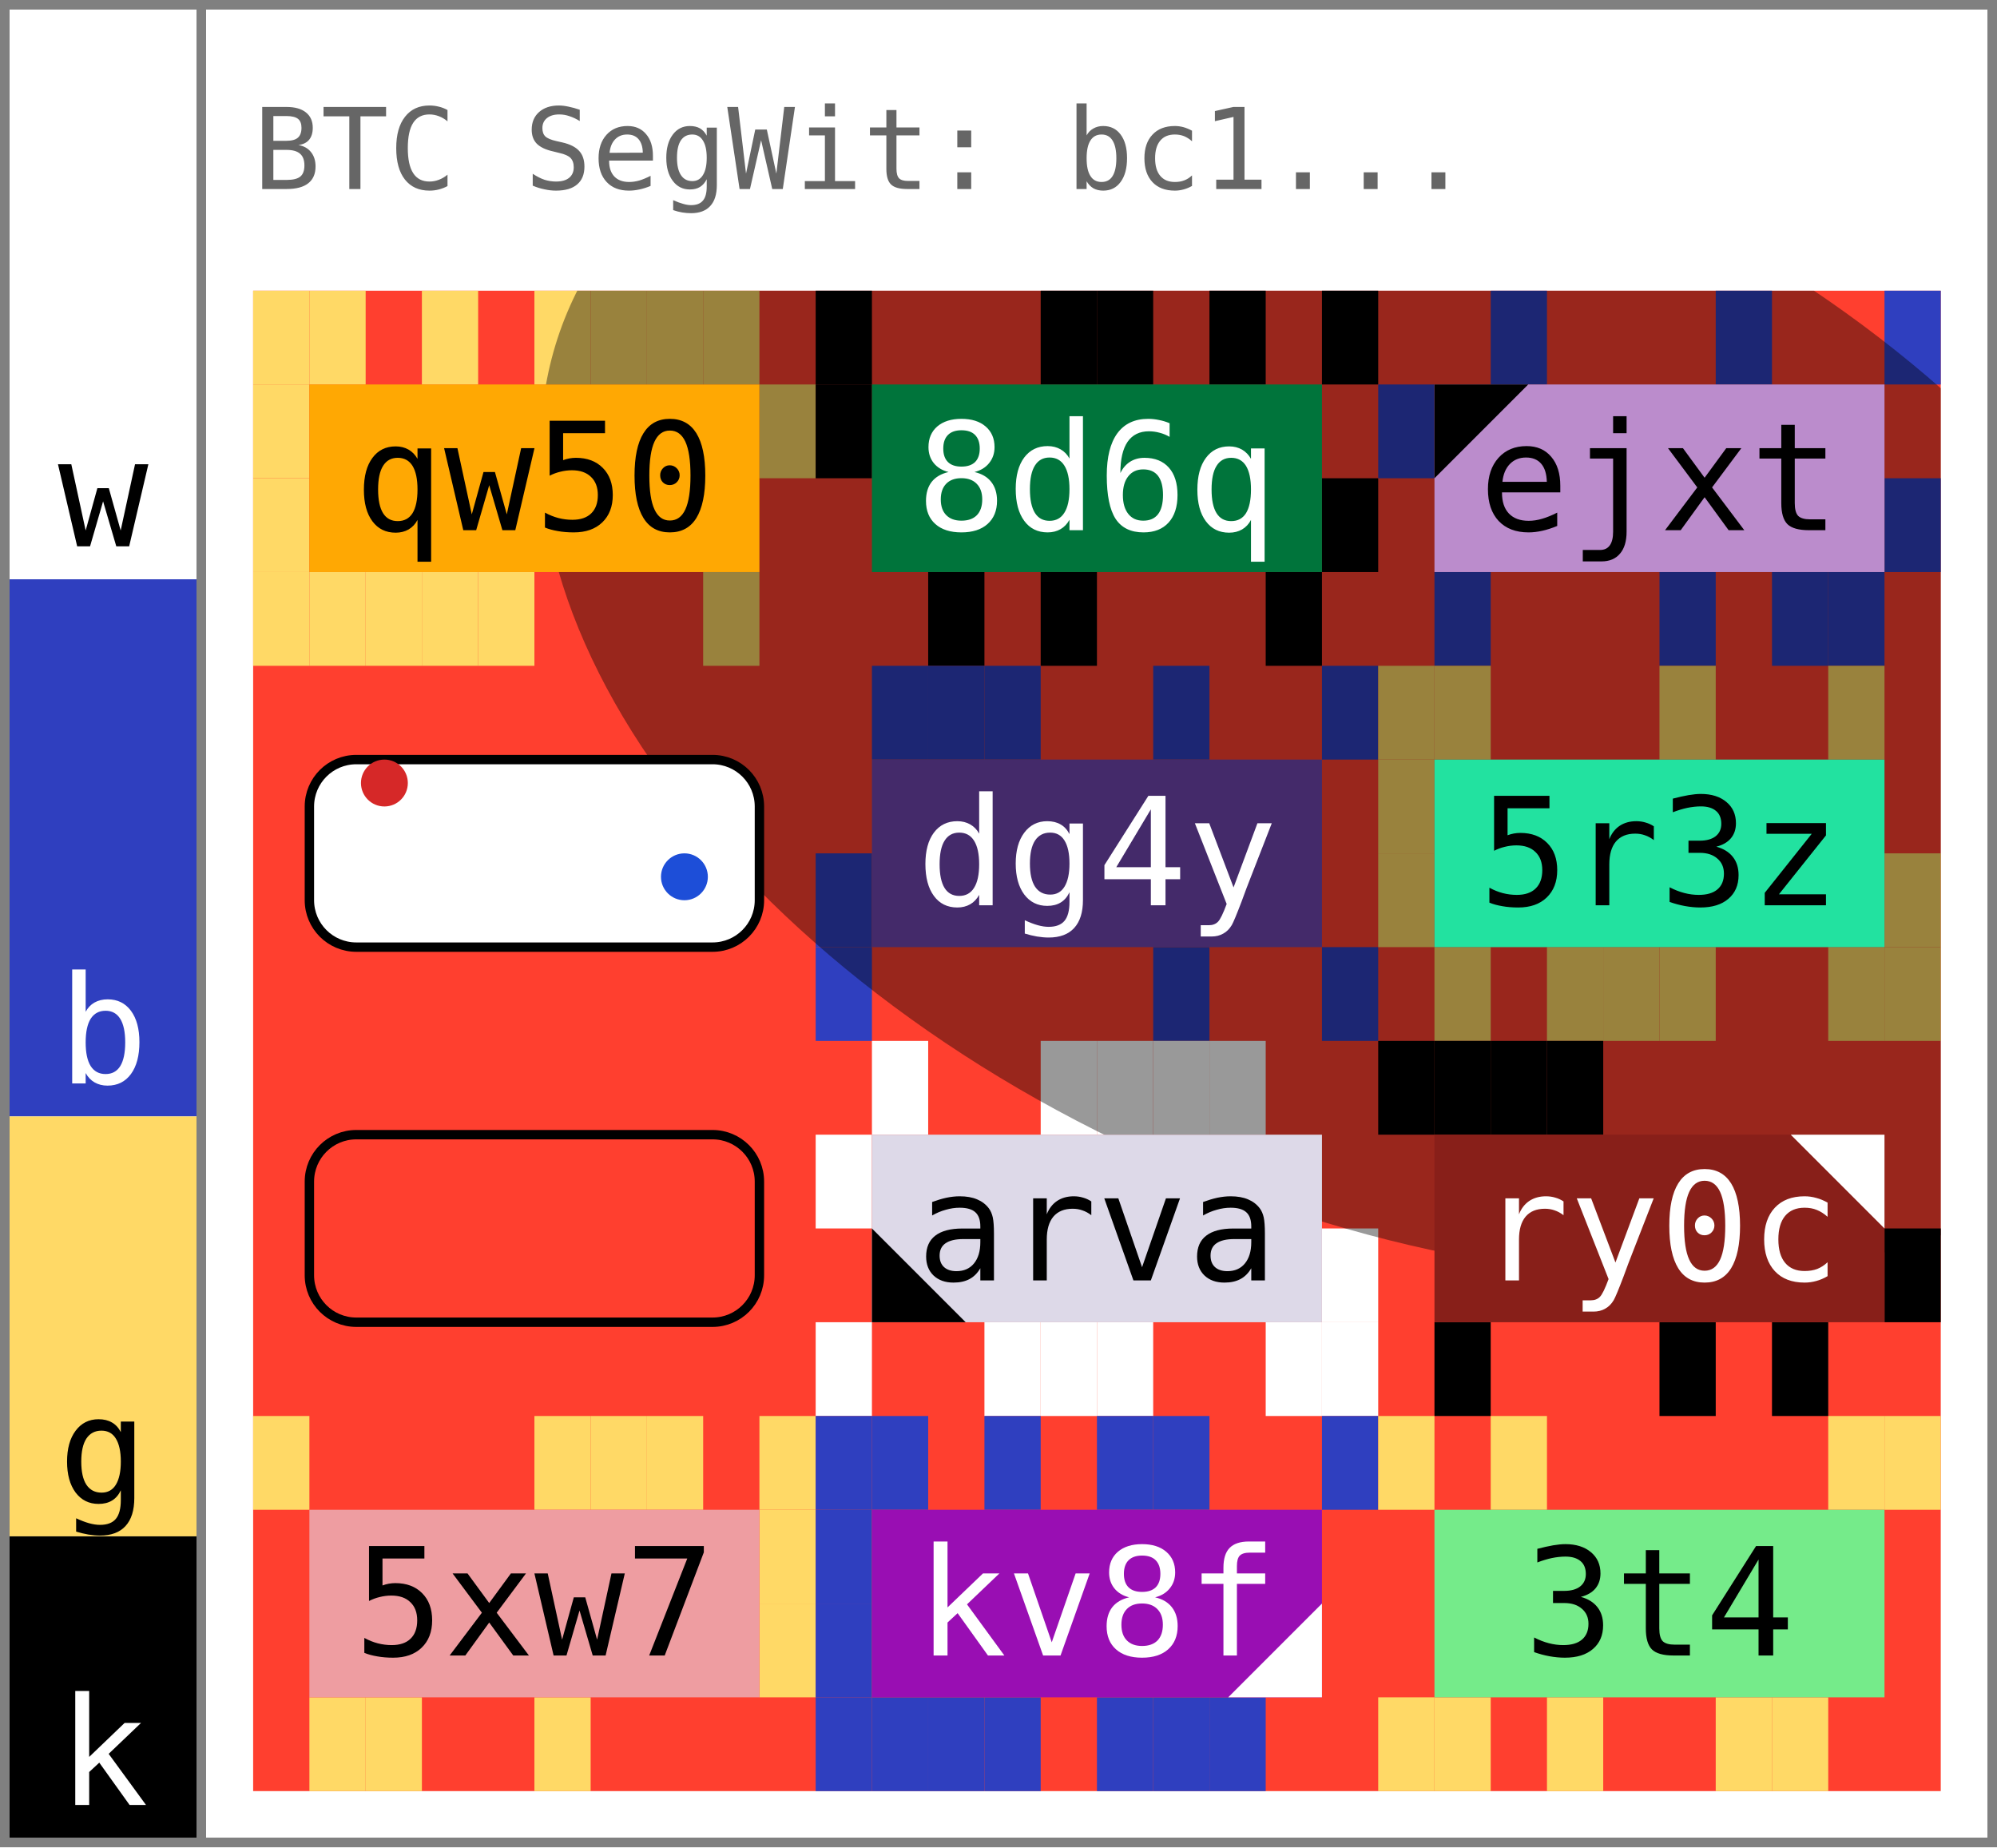
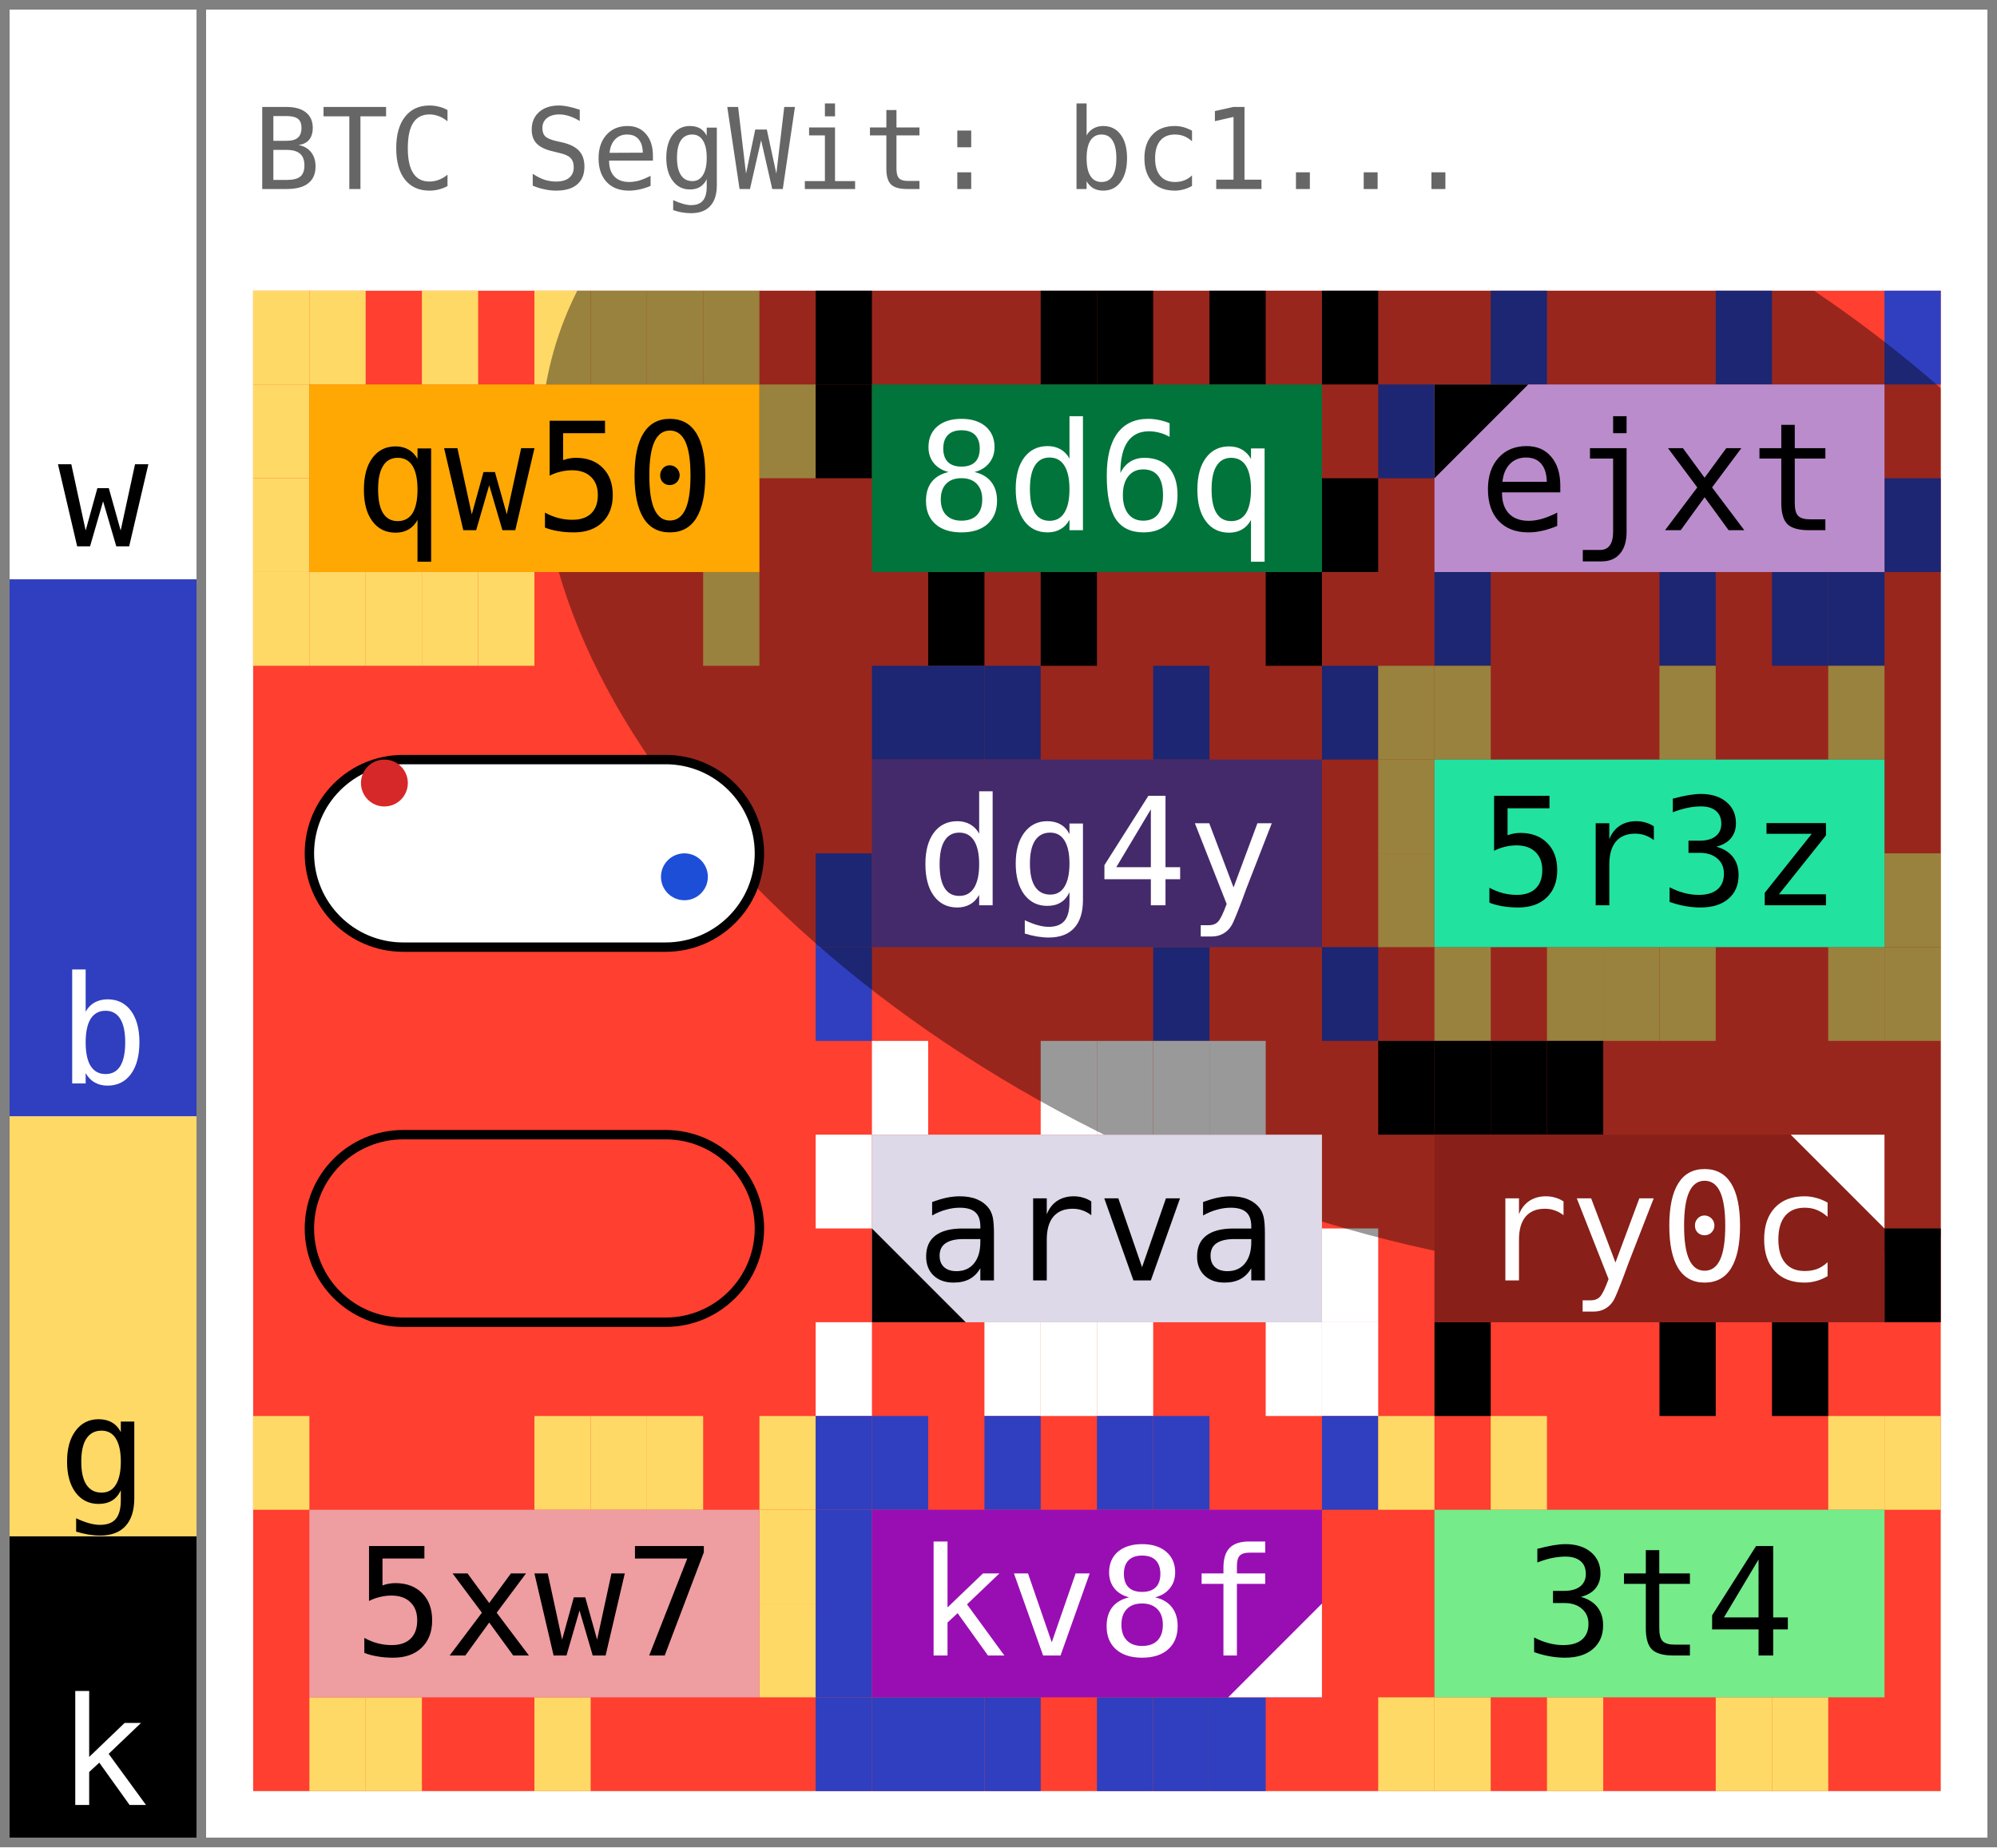
<svg xmlns="http://www.w3.org/2000/svg" width="213.0" height="197.0" viewBox="0 0 213.0 197.0" data-entviz-version="v6" data-entviz-lib="0.5.0" data-input-bytes="42" data-cols="3" data-rows="4">
  <defs>
    <clipPath id="grid-clip-fe25eb8a2ab1916a-3x4">
      <rect x="27.0" y="31.0" width="180.0" height="160.0" />
    </clipPath>
  </defs>
  <rect x="0" y="0" width="213.0" height="197.0" fill="#ffffff" />
  <g data-channel="grid">
    <rect x="27.0" y="31.0" width="180.0" height="160.0" fill="#ff3f2f" />
    <g>
      <rect x="27.0" y="31.0" width="6.0" height="10.0" fill="#ffd966" />
      <rect x="33.0" y="31.0" width="6.0" height="10.0" fill="#ffd966" />
      <rect x="45.0" y="31.0" width="6.0" height="10.0" fill="#ffd966" />
      <rect x="57.0" y="31.0" width="6.0" height="10.0" fill="#ffd966" />
      <rect x="63.0" y="31.0" width="6.0" height="10.0" fill="#ffd966" />
      <rect x="69.0" y="31.0" width="6.0" height="10.0" fill="#ffd966" />
      <rect x="75.0" y="31.0" width="6.0" height="10.0" fill="#ffd966" />
      <rect x="81.0" y="41.0" width="6.0" height="10.0" fill="#ffd966" />
      <rect x="75.0" y="61.0" width="6.0" height="10.0" fill="#ffd966" />
      <rect x="51.0" y="61.0" width="6.0" height="10.0" fill="#ffd966" />
      <rect x="45.0" y="61.0" width="6.0" height="10.0" fill="#ffd966" />
      <rect x="39.0" y="61.0" width="6.0" height="10.0" fill="#ffd966" />
      <rect x="33.0" y="61.0" width="6.0" height="10.0" fill="#ffd966" />
      <rect x="27.0" y="61.0" width="6.0" height="10.0" fill="#ffd966" />
      <rect x="27.0" y="51.0" width="6.0" height="10.0" fill="#ffd966" />
      <rect x="27.0" y="41.0" width="6.0" height="10.0" fill="#ffd966" />
      <rect x="87.0" y="31.0" width="6.0" height="10.0" fill="#000000" />
      <rect x="111.0" y="31.0" width="6.0" height="10.0" fill="#000000" />
      <rect x="117.0" y="31.0" width="6.0" height="10.0" fill="#000000" />
      <rect x="129.0" y="31.0" width="6.0" height="10.0" fill="#000000" />
      <rect x="141.0" y="31.0" width="6.0" height="10.0" fill="#000000" />
      <rect x="141.0" y="51.0" width="6.0" height="10.0" fill="#000000" />
      <rect x="135.0" y="61.0" width="6.0" height="10.0" fill="#000000" />
      <rect x="111.0" y="61.0" width="6.0" height="10.0" fill="#000000" />
      <rect x="99.0" y="61.0" width="6.0" height="10.0" fill="#000000" />
      <rect x="87.0" y="41.0" width="6.0" height="10.0" fill="#000000" />
      <rect x="159.0" y="31.0" width="6.0" height="10.0" fill="#2f3fbf" />
      <rect x="183.0" y="31.0" width="6.0" height="10.0" fill="#2f3fbf" />
      <rect x="201.0" y="31.0" width="6.0" height="10.0" fill="#2f3fbf" />
      <rect x="201.0" y="51.0" width="6.0" height="10.0" fill="#2f3fbf" />
      <rect x="195.0" y="61.0" width="6.0" height="10.0" fill="#2f3fbf" />
      <rect x="189.0" y="61.0" width="6.0" height="10.0" fill="#2f3fbf" />
      <rect x="177.0" y="61.0" width="6.0" height="10.0" fill="#2f3fbf" />
      <rect x="153.0" y="61.0" width="6.0" height="10.0" fill="#2f3fbf" />
      <rect x="147.0" y="41.0" width="6.0" height="10.0" fill="#2f3fbf" />
      <rect x="93.0" y="71.0" width="6.0" height="10.0" fill="#2f3fbf" />
      <rect x="99.0" y="71.0" width="6.0" height="10.0" fill="#2f3fbf" />
      <rect x="105.0" y="71.0" width="6.0" height="10.0" fill="#2f3fbf" />
      <rect x="123.0" y="71.0" width="6.0" height="10.0" fill="#2f3fbf" />
      <rect x="141.0" y="71.0" width="6.0" height="10.0" fill="#2f3fbf" />
      <rect x="141.0" y="101.0" width="6.0" height="10.0" fill="#2f3fbf" />
      <rect x="123.0" y="101.0" width="6.0" height="10.0" fill="#2f3fbf" />
      <rect x="87.0" y="101.0" width="6.0" height="10.0" fill="#2f3fbf" />
      <rect x="87.0" y="91.0" width="6.0" height="10.0" fill="#2f3fbf" />
      <rect x="147.0" y="71.0" width="6.0" height="10.0" fill="#ffd966" />
      <rect x="153.0" y="71.0" width="6.0" height="10.0" fill="#ffd966" />
      <rect x="177.0" y="71.0" width="6.0" height="10.0" fill="#ffd966" />
      <rect x="195.0" y="71.0" width="6.0" height="10.0" fill="#ffd966" />
      <rect x="201.0" y="91.0" width="6.0" height="10.0" fill="#ffd966" />
      <rect x="201.0" y="101.0" width="6.0" height="10.0" fill="#ffd966" />
      <rect x="195.0" y="101.0" width="6.0" height="10.0" fill="#ffd966" />
      <rect x="177.0" y="101.0" width="6.0" height="10.0" fill="#ffd966" />
      <rect x="171.0" y="101.0" width="6.0" height="10.0" fill="#ffd966" />
      <rect x="165.0" y="101.0" width="6.0" height="10.0" fill="#ffd966" />
      <rect x="153.0" y="101.0" width="6.0" height="10.0" fill="#ffd966" />
      <rect x="147.0" y="91.0" width="6.0" height="10.0" fill="#ffd966" />
      <rect x="147.0" y="81.0" width="6.0" height="10.0" fill="#ffd966" />
      <rect x="93.0" y="111.0" width="6.0" height="10.0" fill="#ffffff" />
      <rect x="111.0" y="111.0" width="6.0" height="10.0" fill="#ffffff" />
      <rect x="117.0" y="111.0" width="6.0" height="10.0" fill="#ffffff" />
      <rect x="123.0" y="111.0" width="6.0" height="10.0" fill="#ffffff" />
      <rect x="129.0" y="111.0" width="6.0" height="10.0" fill="#ffffff" />
      <rect x="141.0" y="131.0" width="6.0" height="10.0" fill="#ffffff" />
      <rect x="141.0" y="141.0" width="6.0" height="10.0" fill="#ffffff" />
      <rect x="135.0" y="141.0" width="6.0" height="10.0" fill="#ffffff" />
      <rect x="117.0" y="141.0" width="6.0" height="10.0" fill="#ffffff" />
      <rect x="111.0" y="141.0" width="6.0" height="10.0" fill="#ffffff" />
      <rect x="105.0" y="141.0" width="6.0" height="10.0" fill="#ffffff" />
      <rect x="87.0" y="141.0" width="6.0" height="10.0" fill="#ffffff" />
      <rect x="87.0" y="121.0" width="6.0" height="10.0" fill="#ffffff" />
      <rect x="147.0" y="111.0" width="6.0" height="10.0" fill="#000000" />
      <rect x="153.0" y="111.0" width="6.0" height="10.0" fill="#000000" />
      <rect x="159.0" y="111.0" width="6.0" height="10.0" fill="#000000" />
      <rect x="165.0" y="111.0" width="6.0" height="10.0" fill="#000000" />
      <rect x="201.0" y="131.0" width="6.0" height="10.0" fill="#000000" />
      <rect x="189.0" y="141.0" width="6.0" height="10.0" fill="#000000" />
      <rect x="177.0" y="141.0" width="6.0" height="10.0" fill="#000000" />
      <rect x="153.0" y="141.0" width="6.0" height="10.0" fill="#000000" />
      <rect x="27.0" y="151.0" width="6.0" height="10.0" fill="#ffd966" />
      <rect x="57.0" y="151.0" width="6.0" height="10.0" fill="#ffd966" />
      <rect x="63.0" y="151.0" width="6.0" height="10.0" fill="#ffd966" />
      <rect x="69.0" y="151.0" width="6.0" height="10.0" fill="#ffd966" />
      <rect x="81.0" y="151.0" width="6.0" height="10.0" fill="#ffd966" />
      <rect x="81.0" y="161.0" width="6.0" height="10.0" fill="#ffd966" />
      <rect x="81.0" y="171.0" width="6.0" height="10.0" fill="#ffd966" />
      <rect x="57.0" y="181.0" width="6.0" height="10.0" fill="#ffd966" />
      <rect x="39.0" y="181.0" width="6.0" height="10.0" fill="#ffd966" />
      <rect x="33.0" y="181.0" width="6.0" height="10.0" fill="#ffd966" />
      <rect x="87.0" y="151.0" width="6.0" height="10.0" fill="#2f3fbf" />
      <rect x="93.0" y="151.0" width="6.0" height="10.0" fill="#2f3fbf" />
      <rect x="105.0" y="151.0" width="6.0" height="10.0" fill="#2f3fbf" />
      <rect x="117.0" y="151.0" width="6.0" height="10.0" fill="#2f3fbf" />
      <rect x="123.0" y="151.0" width="6.0" height="10.0" fill="#2f3fbf" />
      <rect x="141.0" y="151.0" width="6.0" height="10.0" fill="#2f3fbf" />
      <rect x="129.0" y="181.0" width="6.0" height="10.0" fill="#2f3fbf" />
      <rect x="123.0" y="181.0" width="6.0" height="10.0" fill="#2f3fbf" />
      <rect x="117.0" y="181.0" width="6.0" height="10.0" fill="#2f3fbf" />
      <rect x="105.0" y="181.0" width="6.0" height="10.0" fill="#2f3fbf" />
      <rect x="99.0" y="181.0" width="6.0" height="10.0" fill="#2f3fbf" />
      <rect x="93.0" y="181.0" width="6.0" height="10.0" fill="#2f3fbf" />
      <rect x="87.0" y="181.0" width="6.0" height="10.0" fill="#2f3fbf" />
      <rect x="87.0" y="171.0" width="6.0" height="10.0" fill="#2f3fbf" />
      <rect x="87.0" y="161.0" width="6.0" height="10.0" fill="#2f3fbf" />
      <rect x="147.0" y="151.0" width="6.0" height="10.0" fill="#ffd966" />
      <rect x="159.0" y="151.0" width="6.0" height="10.0" fill="#ffd966" />
      <rect x="195.0" y="151.0" width="6.0" height="10.0" fill="#ffd966" />
      <rect x="201.0" y="151.0" width="6.0" height="10.0" fill="#ffd966" />
      <rect x="189.0" y="181.0" width="6.0" height="10.0" fill="#ffd966" />
      <rect x="183.0" y="181.0" width="6.0" height="10.0" fill="#ffd966" />
      <rect x="165.0" y="181.0" width="6.0" height="10.0" fill="#ffd966" />
      <rect x="153.0" y="181.0" width="6.0" height="10.0" fill="#ffd966" />
      <rect x="147.0" y="181.0" width="6.0" height="10.0" fill="#ffd966" />
    </g>
    <g clip-path="url(#grid-clip-fe25eb8a2ab1916a-3x4)" data-channel="ellipse" data-ellipse-anchor-x="147.0" data-ellipse-anchor-y="71.0" data-ellipse-rx="94.3563288815329" data-ellipse-ry="57.69991334482228" data-ellipse-rotation-deg="24.0">
      <ellipse cx="147.0" cy="71.0" rx="94.356" ry="57.7" transform="rotate(24.0 147.0 71.0)" fill="#000000" fill-opacity="0.4" />
    </g>
    <g>
      <g data-channel="cell" data-cell-index="0" data-cell-row="0" data-cell-col="0">
        <rect x="33.0" y="41.0" width="48.0" height="20.0" fill="#ffa803" />
        <text x="57.0" y="51.0" fill="#000000" style="font-family: &quot;JetBrains Mono&quot;, &quot;Menlo&quot;, &quot;Consolas&quot;, &quot;DejaVu Sans Mono&quot;, &quot;Liberation Mono&quot;, &quot;Roboto Mono&quot;, &quot;Noto Sans Mono&quot;, monospace; font-size: 16.0px;" text-anchor="middle" dominant-baseline="central">qw50</text>
      </g>
      <g data-channel="cell" data-cell-index="1" data-cell-row="0" data-cell-col="1">
        <rect x="93.0" y="41.0" width="48.0" height="20.0" fill="#00743b" />
        <text x="117.0" y="51.0" fill="#ffffff" style="font-family: &quot;JetBrains Mono&quot;, &quot;Menlo&quot;, &quot;Consolas&quot;, &quot;DejaVu Sans Mono&quot;, &quot;Liberation Mono&quot;, &quot;Roboto Mono&quot;, &quot;Noto Sans Mono&quot;, monospace; font-size: 16.0px;" text-anchor="middle" dominant-baseline="central">8d6q</text>
      </g>
      <g data-channel="cell" data-cell-index="2" data-cell-row="0" data-cell-col="2" data-cell-quartile="1">
        <rect x="153.0" y="41.0" width="48.0" height="20.0" fill="#bb8ccc" />
        <text x="177.0" y="51.0" fill="#000000" style="font-family: &quot;JetBrains Mono&quot;, &quot;Menlo&quot;, &quot;Consolas&quot;, &quot;DejaVu Sans Mono&quot;, &quot;Liberation Mono&quot;, &quot;Roboto Mono&quot;, &quot;Noto Sans Mono&quot;, monospace; font-size: 16.0px;" text-anchor="middle" dominant-baseline="central">ejxt</text>
        <polygon points="153.0,41.0 163.0,41.0 153.0,51.0" fill="#000000" />
      </g>
      <g data-channel="cell" data-cell-index="3" data-cell-row="1" data-cell-col="0" data-cell-blank="true" data-cell-blank-map="true">
-         <rect x="33.0" y="81.0" width="48.0" height="20.0" rx="5.0" ry="5.0" fill="#ffffff" stroke="#000000" stroke-width="1" />
+         <rect x="33.0" y="81.0" width="48.0" height="20.0" rx="10.0" ry="10.0" fill="#ffffff" stroke="#000000" stroke-width="1" />
        <circle cx="41.0" cy="83.5" r="2.5" fill="#d62828" data-blank-map-max="true" />
        <circle cx="73.0" cy="93.5" r="2.5" fill="#1d4ed8" data-blank-map-min="true" />
      </g>
      <g data-channel="cell" data-cell-index="4" data-cell-row="1" data-cell-col="1">
        <rect x="93.0" y="81.0" width="48.0" height="20.0" fill="#442a6a" />
        <text x="117.0" y="91.0" fill="#ffffff" style="font-family: &quot;JetBrains Mono&quot;, &quot;Menlo&quot;, &quot;Consolas&quot;, &quot;DejaVu Sans Mono&quot;, &quot;Liberation Mono&quot;, &quot;Roboto Mono&quot;, &quot;Noto Sans Mono&quot;, monospace; font-size: 16.0px;" text-anchor="middle" dominant-baseline="central">dg4y</text>
      </g>
      <g data-channel="cell" data-cell-index="5" data-cell-row="1" data-cell-col="2">
        <rect x="153.0" y="81.0" width="48.0" height="20.0" fill="#22e2a0" />
        <text x="177.0" y="91.0" fill="#000000" style="font-family: &quot;JetBrains Mono&quot;, &quot;Menlo&quot;, &quot;Consolas&quot;, &quot;DejaVu Sans Mono&quot;, &quot;Liberation Mono&quot;, &quot;Roboto Mono&quot;, &quot;Noto Sans Mono&quot;, monospace; font-size: 16.0px;" text-anchor="middle" dominant-baseline="central">5r3z</text>
      </g>
      <g data-channel="cell" data-cell-index="6" data-cell-row="2" data-cell-col="0" data-cell-blank="true">
-         <rect x="33.0" y="121.0" width="48.0" height="20.0" rx="5.0" ry="5.0" fill="none" stroke="#000000" stroke-width="1" />
+         <rect x="33.0" y="121.0" width="48.0" height="20.0" rx="10.0" ry="10.0" fill="none" stroke="#000000" stroke-width="1" />
      </g>
      <g data-channel="cell" data-cell-index="7" data-cell-row="2" data-cell-col="1" data-cell-quartile="4">
        <rect x="93.0" y="121.0" width="48.0" height="20.0" fill="#ddd9e8" />
        <text x="117.0" y="131.0" fill="#000000" style="font-family: &quot;JetBrains Mono&quot;, &quot;Menlo&quot;, &quot;Consolas&quot;, &quot;DejaVu Sans Mono&quot;, &quot;Liberation Mono&quot;, &quot;Roboto Mono&quot;, &quot;Noto Sans Mono&quot;, monospace; font-size: 16.0px;" text-anchor="middle" dominant-baseline="central">arva</text>
        <polygon points="93.0,141.0 93.0,131.0 103.0,141.0" fill="#000000" />
      </g>
      <g data-channel="cell" data-cell-index="8" data-cell-row="2" data-cell-col="2" data-cell-quartile="2">
        <rect x="153.0" y="121.0" width="48.0" height="20.0" fill="#881f19" />
        <text x="177.0" y="131.0" fill="#ffffff" style="font-family: &quot;JetBrains Mono&quot;, &quot;Menlo&quot;, &quot;Consolas&quot;, &quot;DejaVu Sans Mono&quot;, &quot;Liberation Mono&quot;, &quot;Roboto Mono&quot;, &quot;Noto Sans Mono&quot;, monospace; font-size: 16.0px;" text-anchor="middle" dominant-baseline="central">ry0c</text>
        <polygon points="201.0,121.0 191.0,121.0 201.0,131.0" fill="#ffffff" />
      </g>
      <g data-channel="cell" data-cell-index="9" data-cell-row="3" data-cell-col="0">
        <rect x="33.0" y="161.0" width="48.0" height="20.0" fill="#ee9da1" />
        <text x="57.0" y="171.0" fill="#000000" style="font-family: &quot;JetBrains Mono&quot;, &quot;Menlo&quot;, &quot;Consolas&quot;, &quot;DejaVu Sans Mono&quot;, &quot;Liberation Mono&quot;, &quot;Roboto Mono&quot;, &quot;Noto Sans Mono&quot;, monospace; font-size: 16.0px;" text-anchor="middle" dominant-baseline="central">5xw7</text>
      </g>
      <g data-channel="cell" data-cell-index="10" data-cell-row="3" data-cell-col="1" data-cell-quartile="3">
        <rect x="93.0" y="161.0" width="48.0" height="20.0" fill="#990eb3" />
        <text x="117.0" y="171.0" fill="#ffffff" style="font-family: &quot;JetBrains Mono&quot;, &quot;Menlo&quot;, &quot;Consolas&quot;, &quot;DejaVu Sans Mono&quot;, &quot;Liberation Mono&quot;, &quot;Roboto Mono&quot;, &quot;Noto Sans Mono&quot;, monospace; font-size: 16.0px;" text-anchor="middle" dominant-baseline="central">kv8f</text>
        <polygon points="141.0,181.0 141.0,171.0 131.0,181.0" fill="#ffffff" />
      </g>
      <g data-channel="cell" data-cell-index="11" data-cell-row="3" data-cell-col="2">
        <rect x="153.0" y="161.0" width="48.0" height="20.0" fill="#75eb8a" />
        <text x="177.0" y="171.0" fill="#000000" style="font-family: &quot;JetBrains Mono&quot;, &quot;Menlo&quot;, &quot;Consolas&quot;, &quot;DejaVu Sans Mono&quot;, &quot;Liberation Mono&quot;, &quot;Roboto Mono&quot;, &quot;Noto Sans Mono&quot;, monospace; font-size: 16.0px;" text-anchor="middle" dominant-baseline="central">3t4</text>
      </g>
    </g>
  </g>
  <g data-channel="color-bar">
    <g data-color-bar-rank="0" data-color-bar-band="W">
      <rect x="1" y="1" width="20.0" height="60.776" fill="#ffffff" />
      <text x="11.0" y="58.256" fill="#000000" style="font-family: &quot;JetBrains Mono&quot;, &quot;Menlo&quot;, &quot;Consolas&quot;, &quot;DejaVu Sans Mono&quot;, &quot;Liberation Mono&quot;, &quot;Roboto Mono&quot;, &quot;Noto Sans Mono&quot;, monospace; font-size: 16.0px;" text-anchor="middle" data-color-bar-letter="true">w</text>
    </g>
    <g data-color-bar-rank="1" data-color-bar-band="B">
      <rect x="1" y="61.776" width="20.0" height="57.279" fill="#2f3fbf" />
      <text x="11.0" y="115.535" fill="#ffffff" style="font-family: &quot;JetBrains Mono&quot;, &quot;Menlo&quot;, &quot;Consolas&quot;, &quot;DejaVu Sans Mono&quot;, &quot;Liberation Mono&quot;, &quot;Roboto Mono&quot;, &quot;Noto Sans Mono&quot;, monospace; font-size: 16.0px;" text-anchor="middle" data-color-bar-letter="true">b</text>
    </g>
    <g data-color-bar-rank="2" data-color-bar-band="G">
      <rect x="1" y="119.055" width="20.0" height="44.778" fill="#ffd966" />
      <text x="11.0" y="160.313" fill="#000000" style="font-family: &quot;JetBrains Mono&quot;, &quot;Menlo&quot;, &quot;Consolas&quot;, &quot;DejaVu Sans Mono&quot;, &quot;Liberation Mono&quot;, &quot;Roboto Mono&quot;, &quot;Noto Sans Mono&quot;, monospace; font-size: 16.0px;" text-anchor="middle" data-color-bar-letter="true">g</text>
    </g>
    <g data-color-bar-rank="3" data-color-bar-band="K">
      <rect x="1" y="163.833" width="20.0" height="32.167" fill="#000000" />
      <text x="11.0" y="192.48" fill="#ffffff" style="font-family: &quot;JetBrains Mono&quot;, &quot;Menlo&quot;, &quot;Consolas&quot;, &quot;DejaVu Sans Mono&quot;, &quot;Liberation Mono&quot;, &quot;Roboto Mono&quot;, &quot;Noto Sans Mono&quot;, monospace; font-size: 16.0px;" text-anchor="middle" data-color-bar-letter="true">k</text>
    </g>
  </g>
  <g data-channel="label-top">
    <text x="27.0" y="16.0" fill="#666666" style="font-family: &quot;JetBrains Mono&quot;, &quot;Menlo&quot;, &quot;Consolas&quot;, &quot;DejaVu Sans Mono&quot;, &quot;Liberation Mono&quot;, &quot;Roboto Mono&quot;, &quot;Noto Sans Mono&quot;, monospace; font-size: 12.0px;" dominant-baseline="central">BTC SegWit: bc1...</text>
  </g>
  <line x1="0" y1="0.5" x2="213.0" y2="0.5" stroke="#808080" stroke-width="1" shape-rendering="crispEdges" />
  <line x1="212.5" y1="0" x2="212.5" y2="197.0" stroke="#808080" stroke-width="1" shape-rendering="crispEdges" />
  <line x1="0" y1="196.5" x2="213.0" y2="196.5" stroke="#808080" stroke-width="1" shape-rendering="crispEdges" />
  <line x1="0.5" y1="0" x2="0.5" y2="197.0" stroke="#808080" stroke-width="1" shape-rendering="crispEdges" />
  <line x1="21.5" y1="0" x2="21.5" y2="197.0" stroke="#808080" stroke-width="1" shape-rendering="crispEdges" />
</svg>
